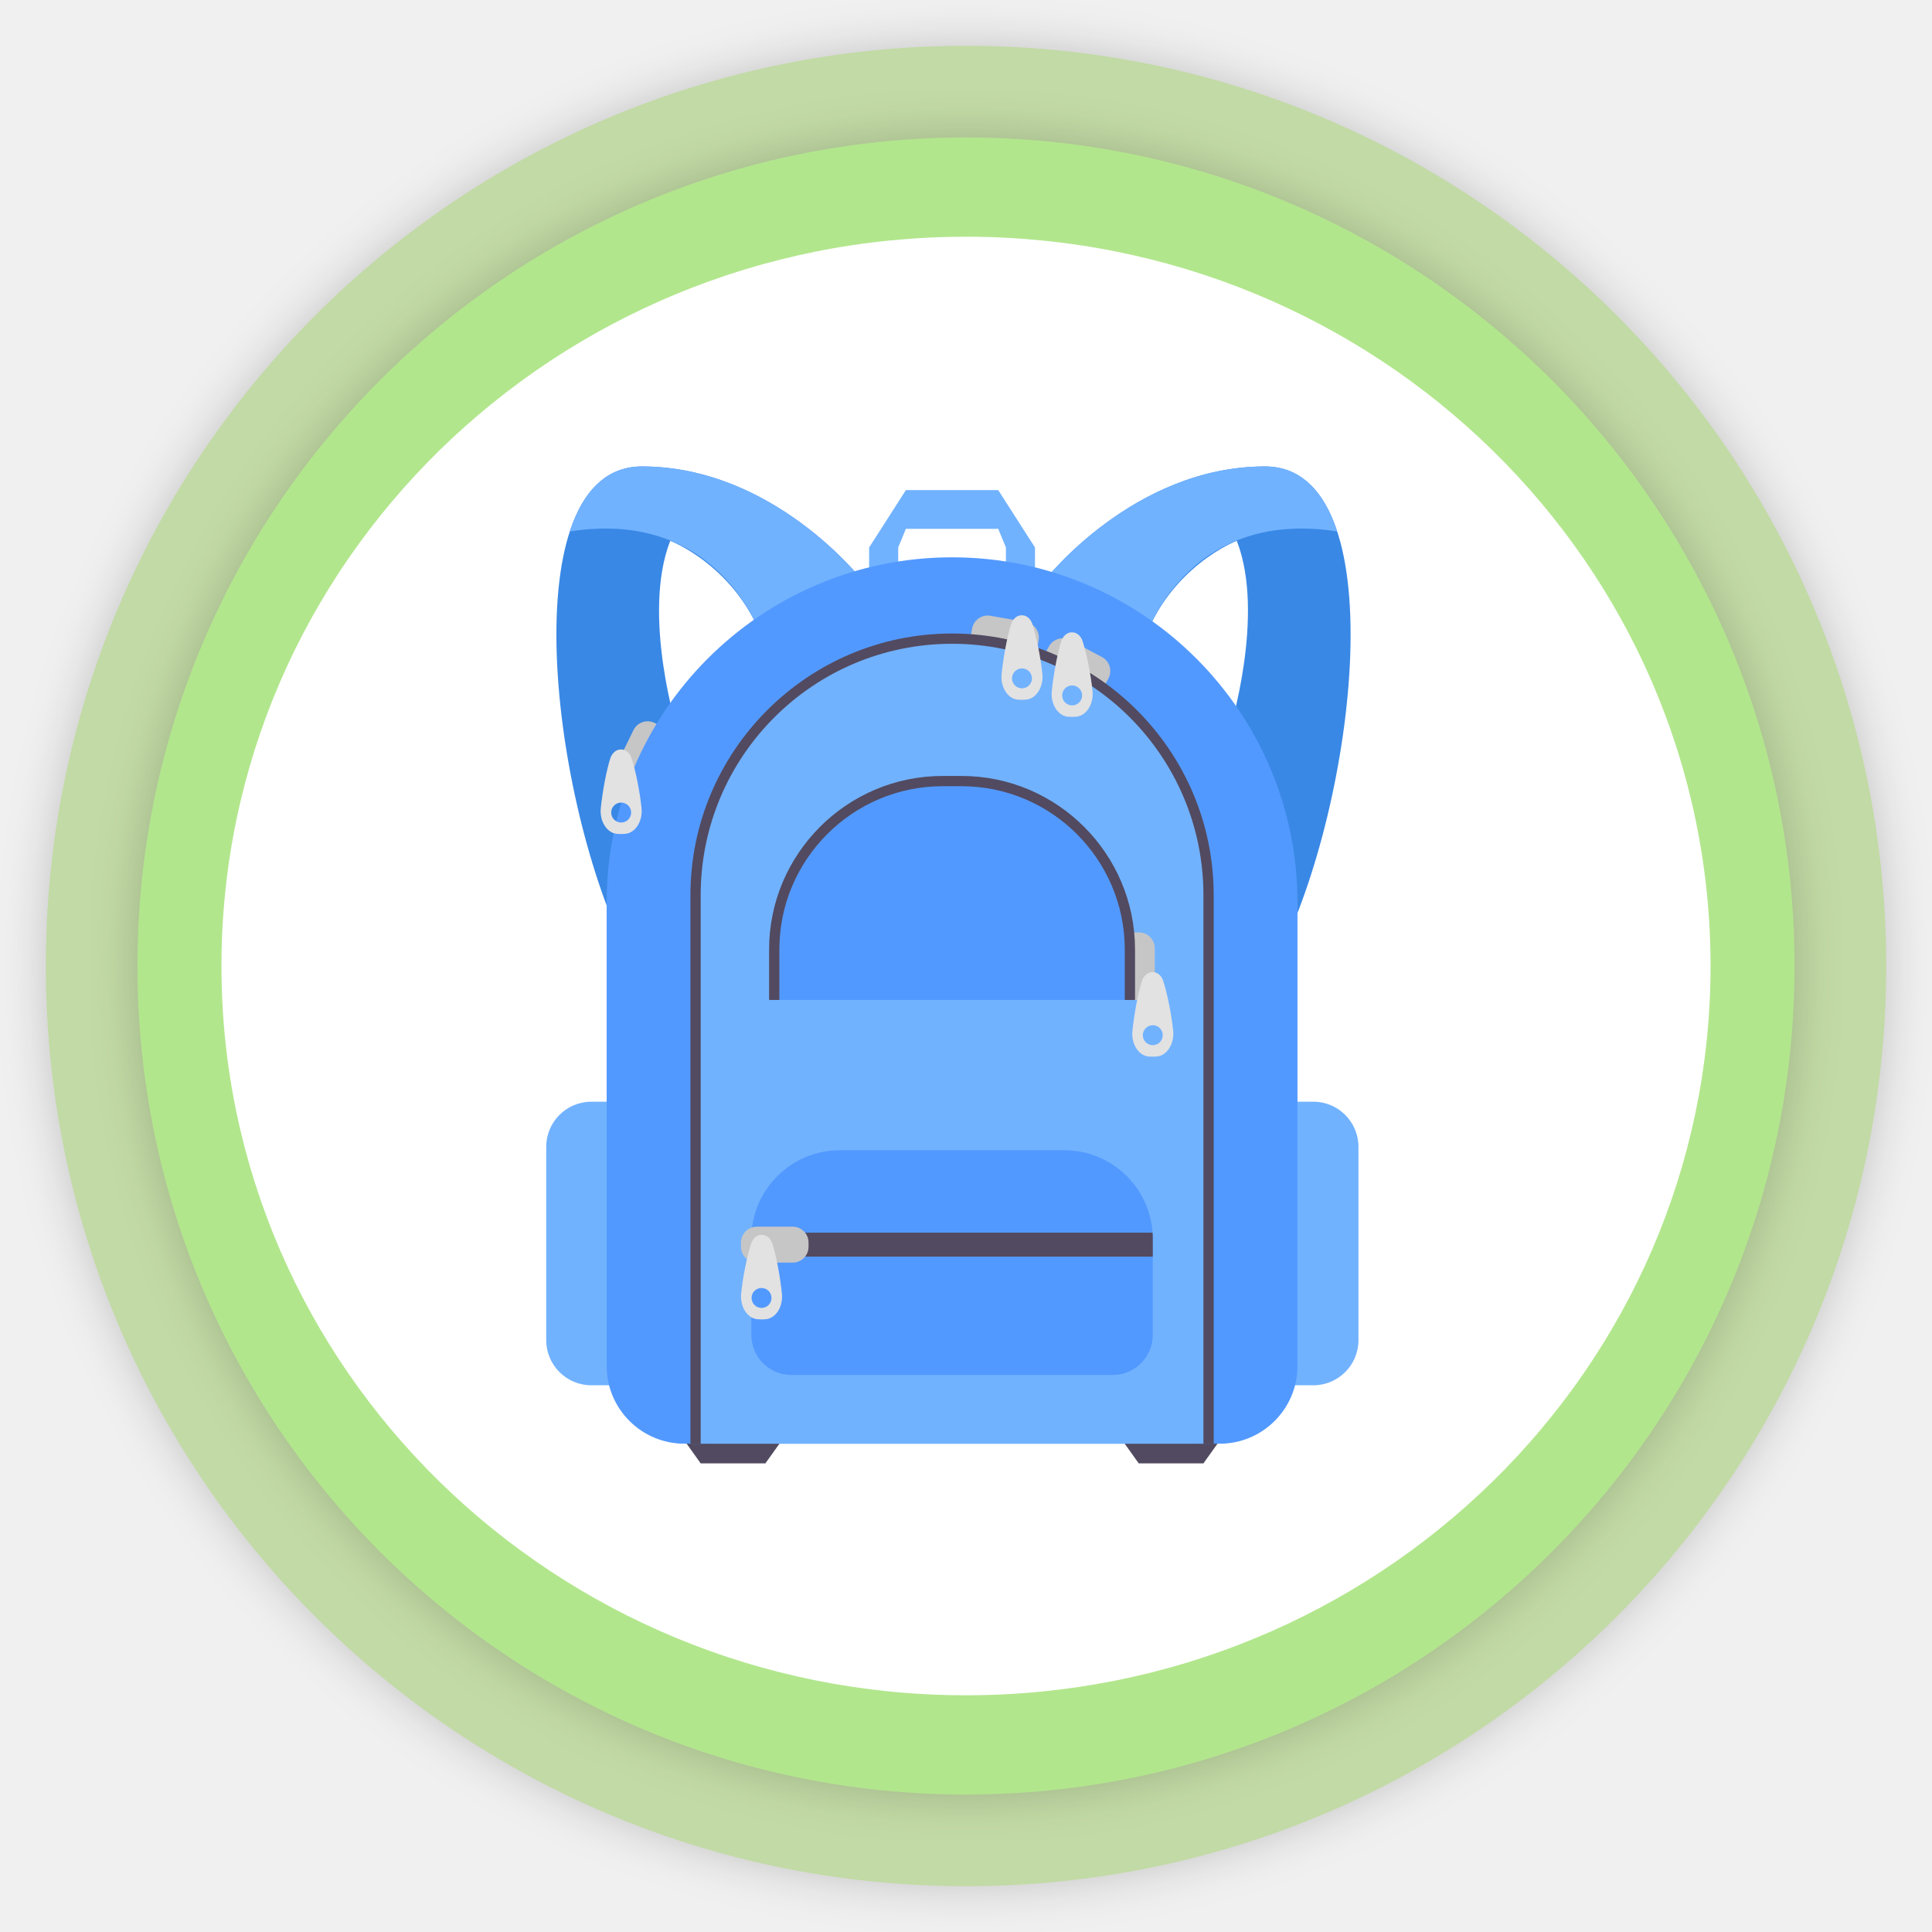
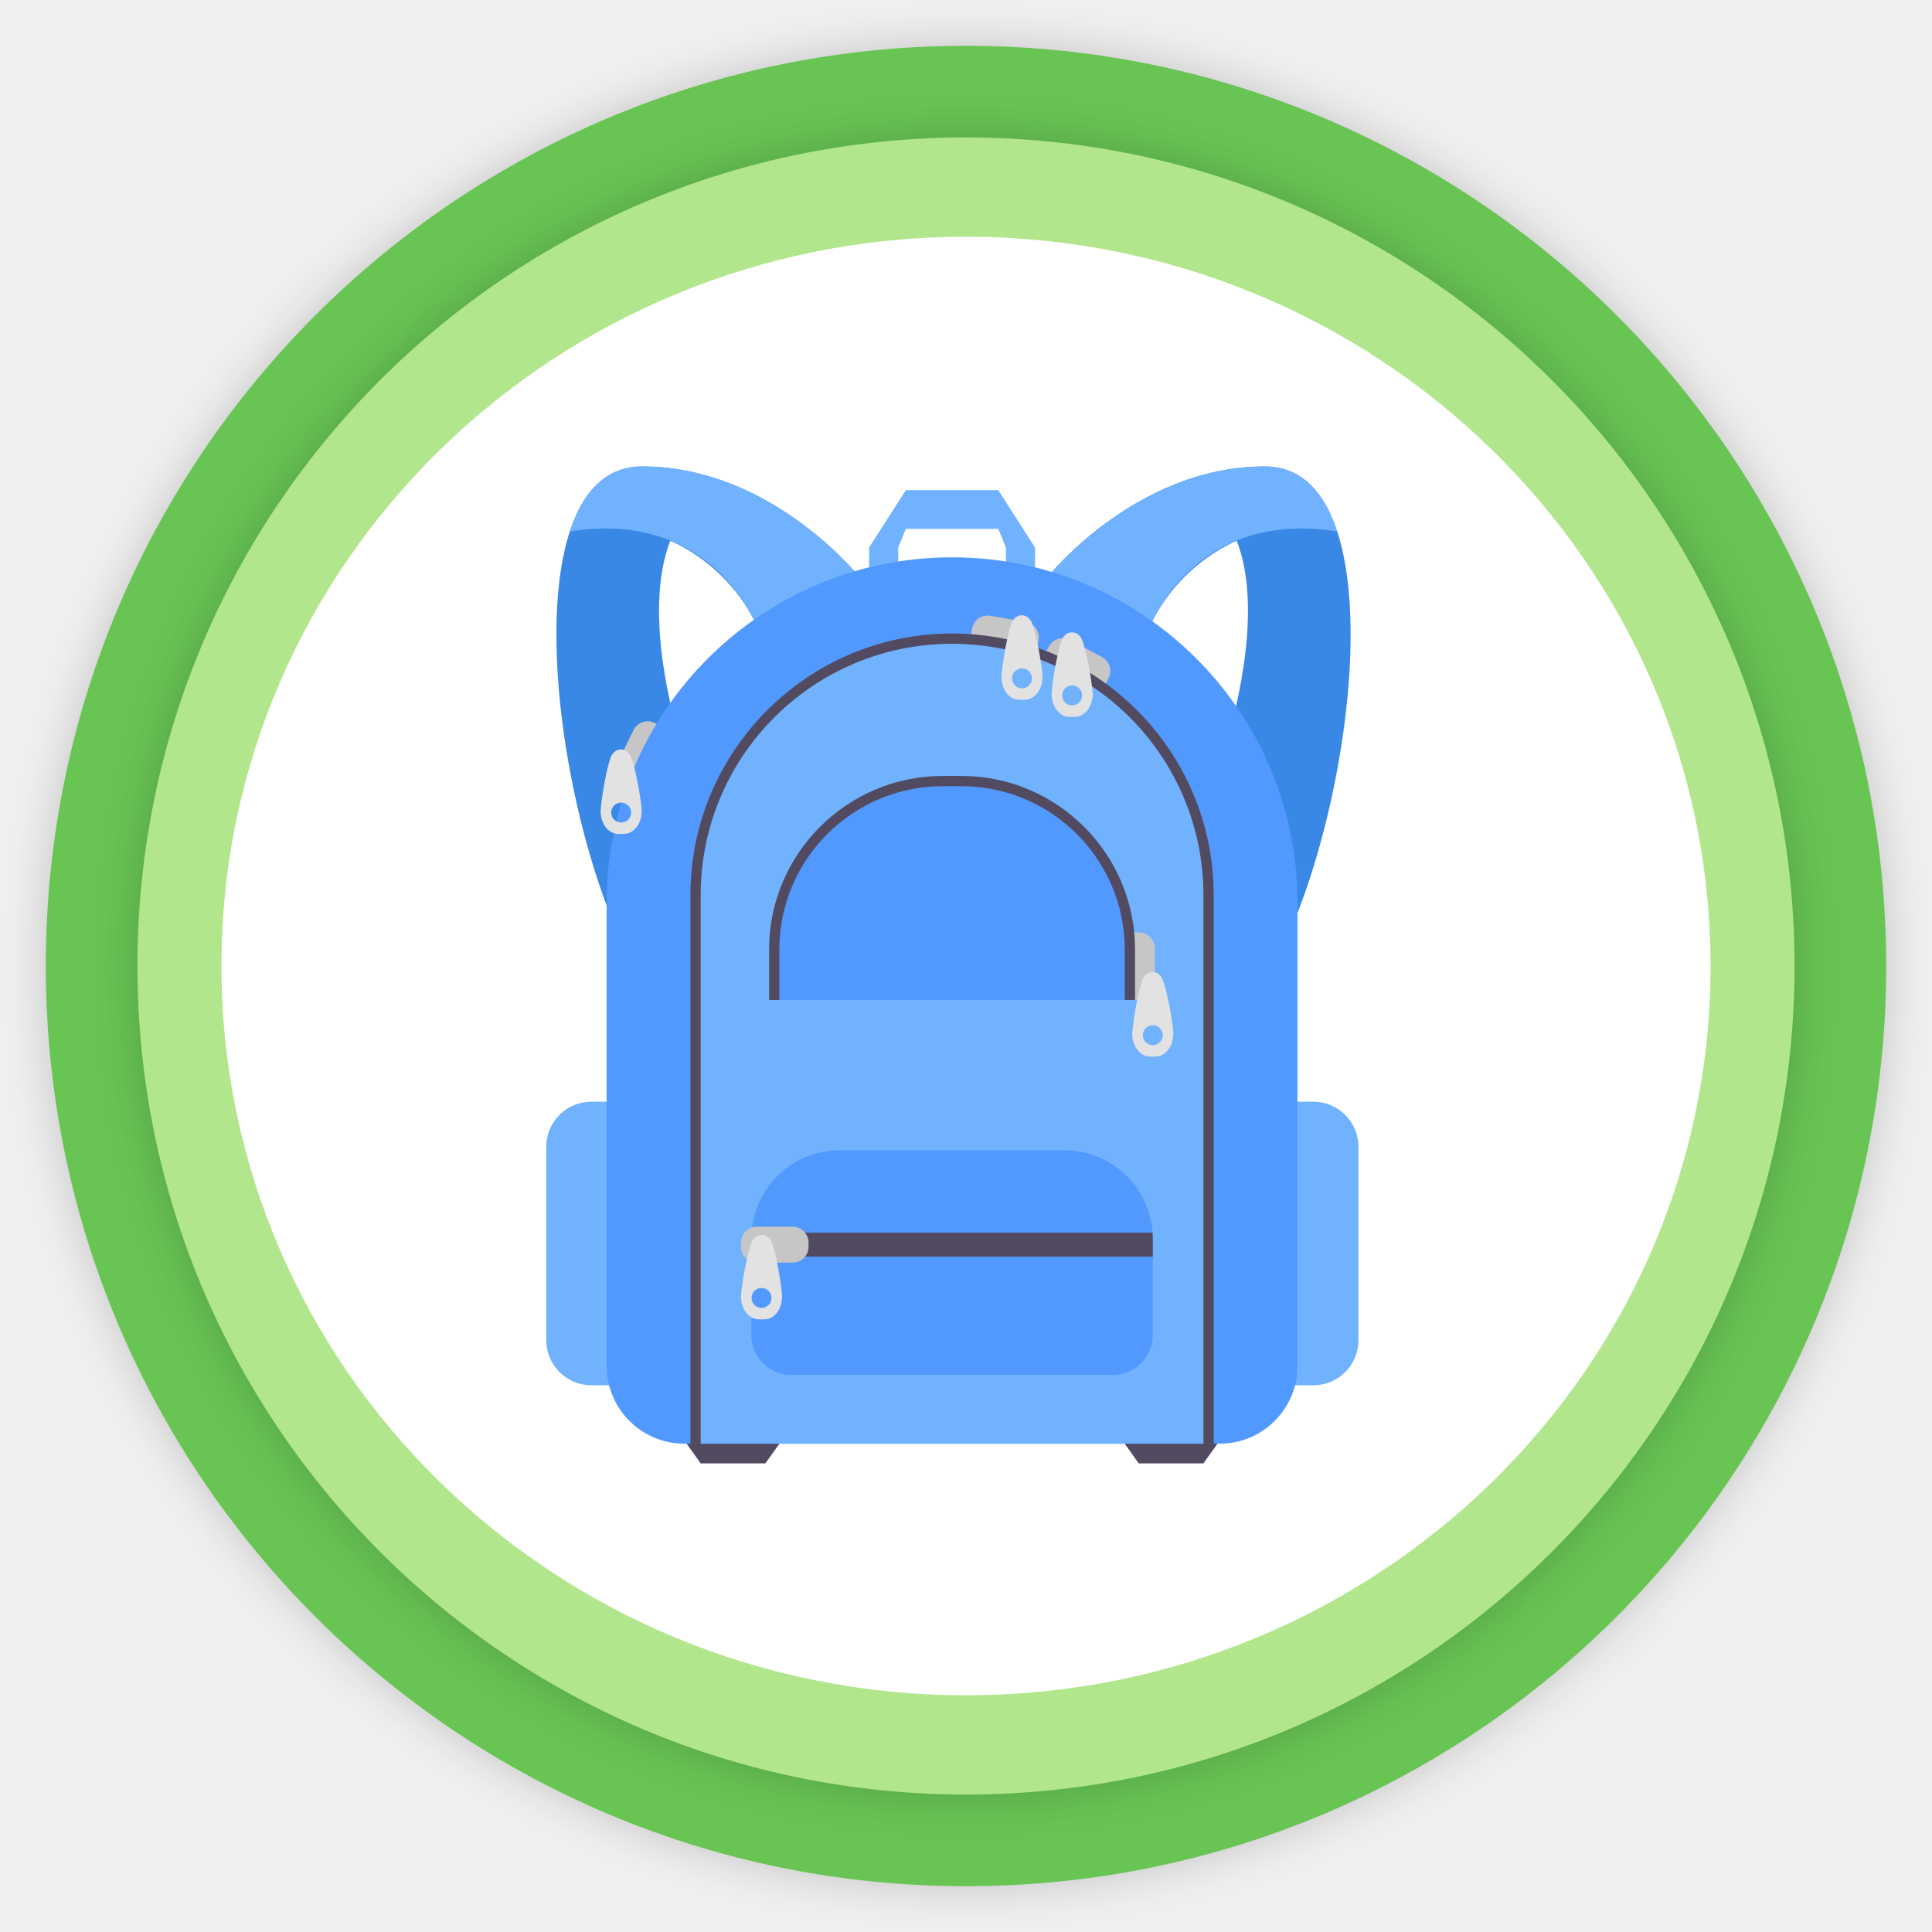
<svg xmlns="http://www.w3.org/2000/svg" width="253" height="253" viewBox="0 0 253 253" fill="none">
  <g filter="url(#filter0_d)">
-     <circle cx="126.5" cy="126.5" r="120.5" fill="#C2DAA5" />
+     <circle cx="126.5" cy="126.5" r="120.5" fill="#68C453" />
  </g>
  <g filter="url(#filter1_d)">
    <circle cx="126.5" cy="126.5" r="108.5" fill="#B2E68D" />
  </g>
  <ellipse cx="126.5" cy="126.5" rx="97.5" ry="95.5" fill="white" />
  <g clip-path="url(#clip0)">
    <path d="M136.835 75.973C136.835 75.973 139.729 72.251 144.778 68.528C149.828 64.805 157.032 61.082 165.654 61.082C174.275 61.082 177.27 72.11 176.822 85.659C176.374 99.206 172.483 115.273 167.333 125.35L164.142 110.626L160.951 95.903C160.951 95.903 162.155 92.068 162.882 87.016C163.61 81.963 163.862 75.694 161.959 70.823C161.959 70.823 159.753 71.657 157.112 73.76C154.471 75.862 151.395 79.232 149.653 84.304L143.244 80.139L136.835 75.973Z" fill="#3988E5" />
    <path d="M175.11 69.594C174.257 66.99 173.072 64.861 171.511 63.384C169.95 61.907 168.012 61.082 165.654 61.082C157.032 61.082 149.828 64.805 144.778 68.528C139.729 72.251 136.835 75.973 136.835 75.973L143.244 80.138L149.653 84.304C149.653 84.304 150.936 79.83 154.76 75.754C158.583 71.678 164.947 68.001 175.11 69.594V69.594Z" fill="#71B2FF" />
    <path d="M112.892 75.973C112.892 75.973 109.998 72.251 104.949 68.528C99.9 64.805 92.695 61.082 84.074 61.082C75.452 61.082 72.457 72.11 72.905 85.659C73.353 99.206 77.244 115.273 82.394 125.35L85.585 110.626L88.776 95.903C88.776 95.903 87.572 92.068 86.844 87.016C86.117 81.963 85.865 75.694 87.768 70.823C87.768 70.823 89.975 71.657 92.615 73.76C95.256 75.862 98.333 79.232 100.074 84.304L106.483 80.139L112.892 75.973Z" fill="#3988E5" />
    <path d="M74.617 69.594C75.47 66.99 76.655 64.861 78.216 63.384C79.777 61.907 81.715 61.082 84.074 61.082C92.695 61.082 99.9 64.805 104.949 68.528C109.998 72.251 112.892 75.973 112.892 75.973L106.483 80.138L100.073 84.304C100.073 84.304 98.791 79.83 94.968 75.754C91.144 71.678 84.78 68.001 74.617 69.594L74.617 69.594Z" fill="#71B2FF" />
    <path d="M135.535 83.585H133.631H131.728V77.639V71.693H133.631H135.535V77.639V83.585Z" fill="#71B2FF" />
    <path d="M117.621 83.585H115.717H113.814V77.639V71.693H115.717H117.621V77.639V83.585Z" fill="#71B2FF" />
    <path d="M118.628 69.255V66.718V64.18H124.674H130.72V66.718V69.255H124.674H118.628Z" fill="#71B2FF" />
    <path d="M113.814 71.693L116.221 67.937L118.628 64.18L119.524 65.213L120.42 66.245L119.524 67.75L118.628 69.255L118.125 70.474L117.621 71.693L116.669 72.838L115.717 73.982L114.766 72.838L113.814 71.693Z" fill="#71B2FF" />
    <path d="M130.72 64.18L133.127 67.937L135.534 71.693L134.685 72.775L133.836 73.858L132.782 72.775L131.727 71.693L131.224 70.474L130.72 69.255L129.899 67.986L129.078 66.718L129.899 65.449L130.72 64.18Z" fill="#71B2FF" />
    <path d="M87.176 97.68L86.145 99.793L85.115 101.906C84.864 102.42 84.428 102.784 83.927 102.956C83.426 103.129 82.859 103.11 82.345 102.859L82.093 102.737L81.842 102.614C81.327 102.363 80.964 101.928 80.791 101.427C80.619 100.925 80.637 100.358 80.888 99.844L81.919 97.731L82.95 95.618C83.201 95.104 83.636 94.74 84.137 94.567C84.638 94.395 85.205 94.414 85.72 94.664L85.971 94.787L86.223 94.91C86.737 95.16 87.1 95.596 87.273 96.097C87.446 96.599 87.427 97.165 87.176 97.68L87.176 97.68Z" fill="#C6C6C6" />
    <path d="M100.229 191.633H95.993H91.757L90.638 190.064L89.518 188.497H95.993H102.469L101.349 190.064L100.229 191.633Z" fill="#524A60" />
    <path d="M157.592 191.633H153.357H149.12L148.001 190.064L146.881 188.497H153.357H159.832L158.712 190.064L157.592 191.633Z" fill="#524A60" />
    <path d="M77.439 181.406H80.082H82.726V162.838V144.271H80.082H77.439C75.807 144.271 74.33 144.932 73.26 146.002C72.191 147.072 71.529 148.549 71.529 150.181V162.838V175.495C71.529 177.128 72.191 178.605 73.26 179.674C74.33 180.745 75.807 181.406 77.439 181.406Z" fill="#71B2FF" />
    <path d="M171.984 181.406H169.341H166.698V162.838V144.271H169.341H171.984C173.616 144.271 175.094 144.932 176.163 146.002C177.232 147.072 177.894 148.549 177.894 150.181V162.838V175.495C177.894 177.128 177.232 178.605 176.163 179.674C175.094 180.745 173.616 181.406 171.984 181.406Z" fill="#71B2FF" />
    <g clip-path="url(#clip1)">
      <g clip-path="url(#clip2)">
        <path d="M169.908 178.868C169.908 181.682 168.768 184.229 166.924 186.073C165.08 187.917 162.533 189.057 159.72 189.057H142.197H124.675H107.152H89.63C86.817 189.057 84.269 187.917 82.425 186.073C80.582 184.229 79.441 181.682 79.441 178.868V166.252V153.636V135.926V118.215C79.441 111.97 80.707 106.02 82.996 100.608C85.285 95.197 88.597 90.323 92.69 86.231C96.783 82.138 101.656 78.826 107.068 76.537C112.479 74.248 118.429 72.982 124.675 72.982C130.92 72.982 136.87 74.248 142.282 76.537C147.693 78.826 152.567 82.138 156.66 86.231C160.752 90.323 164.065 95.197 166.353 100.608C168.643 106.02 169.908 111.97 169.908 118.215V135.926V153.636V166.252L169.908 178.868Z" fill="#5299FF" />
      </g>
    </g>
    <path d="M133.518 86.08L131.202 85.675L128.886 85.271C128.323 85.172 127.853 84.854 127.548 84.421C127.244 83.987 127.104 83.437 127.202 82.873L127.251 82.598L127.299 82.322C127.398 81.759 127.715 81.288 128.149 80.984C128.583 80.679 129.133 80.54 129.696 80.638L132.012 81.043L134.328 81.448C134.891 81.547 135.362 81.864 135.666 82.298C135.971 82.731 136.111 83.282 136.012 83.845L135.964 84.121L135.916 84.397C135.817 84.96 135.5 85.43 135.066 85.735C134.632 86.04 134.082 86.179 133.518 86.08V86.08Z" fill="#C6C6C6" />
    <path d="M142.086 90.188L140.01 89.084L137.934 87.98C137.429 87.711 137.081 87.264 136.926 86.757C136.771 86.25 136.809 85.684 137.077 85.179L137.209 84.932L137.34 84.685C137.609 84.179 138.057 83.831 138.563 83.676C139.071 83.521 139.636 83.559 140.142 83.828L142.218 84.932L144.293 86.035C144.799 86.304 145.147 86.752 145.302 87.259C145.457 87.766 145.419 88.332 145.151 88.836L145.019 89.084L144.888 89.331C144.619 89.836 144.171 90.184 143.665 90.339C143.158 90.495 142.591 90.456 142.086 90.188V90.188Z" fill="#C6C6C6" />
    <path d="M158.936 189.057H157.593H156.249V153.139V117.221C156.249 108.517 152.708 100.623 146.991 94.906C141.273 89.188 133.38 85.647 124.675 85.647C115.97 85.647 108.077 89.188 102.359 94.906C96.642 100.623 93.101 108.517 93.101 117.221V153.139V189.057H91.757H90.414V153.139V117.221C90.414 107.775 94.256 99.21 100.46 93.006C106.664 86.802 115.229 82.96 124.675 82.96C134.121 82.96 142.686 86.802 148.89 93.006C155.094 99.21 158.936 107.775 158.936 117.221V153.139L158.936 189.057Z" fill="#524A60" />
    <path d="M157.592 189.057H124.674H91.757V153.139V117.222C91.757 108.131 95.442 99.902 101.399 93.945C107.355 87.989 115.585 84.304 124.674 84.304C133.764 84.304 141.994 87.989 147.951 93.945C153.908 99.902 157.592 108.131 157.592 117.222V153.139V189.057Z" fill="#71B2FF" />
    <path fill-rule="evenodd" clip-rule="evenodd" d="M136.498 88.237C136.386 87.154 136.194 85.938 135.964 84.788C135.734 83.638 135.466 82.554 135.2 81.736C135.087 81.388 134.9 81.102 134.669 80.9C134.438 80.699 134.162 80.582 133.872 80.576C133.849 80.575 133.827 80.575 133.804 80.575C133.782 80.575 133.759 80.576 133.736 80.576C133.441 80.584 133.163 80.704 132.93 80.913C132.697 81.121 132.51 81.416 132.398 81.77C132.143 82.57 131.892 83.639 131.676 84.785C131.46 85.931 131.278 87.154 131.163 88.26C131.074 89.109 131.272 89.919 131.656 90.532C132.04 91.145 132.611 91.561 133.269 91.623C133.455 91.64 133.644 91.649 133.832 91.648C134.02 91.647 134.209 91.637 134.394 91.618C135.055 91.551 135.625 91.131 136.008 90.516C136.391 89.901 136.587 89.09 136.498 88.237ZM133.831 90.141C133.47 90.141 133.144 89.994 132.907 89.758C132.671 89.522 132.524 89.195 132.524 88.834C132.524 88.474 132.671 88.147 132.907 87.911C133.144 87.675 133.47 87.528 133.831 87.528C134.191 87.528 134.518 87.675 134.754 87.911C134.991 88.147 135.137 88.474 135.137 88.834C135.137 89.195 134.991 89.522 134.754 89.758C134.518 89.994 134.191 90.141 133.831 90.141Z" fill="#E2E2E2" />
    <path fill-rule="evenodd" clip-rule="evenodd" d="M143.068 90.469C142.955 89.386 142.763 88.17 142.533 87.02C142.303 85.87 142.035 84.786 141.769 83.967C141.656 83.62 141.469 83.334 141.238 83.132C141.007 82.931 140.731 82.814 140.441 82.808C140.418 82.807 140.396 82.807 140.373 82.807C140.35 82.807 140.327 82.807 140.305 82.808C140.01 82.815 139.731 82.937 139.499 83.145C139.266 83.353 139.079 83.648 138.966 84.002C138.712 84.802 138.461 85.871 138.245 87.017C138.029 88.163 137.847 89.386 137.732 90.492C137.643 91.341 137.841 92.15 138.225 92.764C138.609 93.376 139.18 93.793 139.838 93.855C140.024 93.873 140.212 93.881 140.401 93.88C140.589 93.879 140.778 93.869 140.963 93.85C141.624 93.782 142.194 93.363 142.577 92.748C142.96 92.133 143.156 91.321 143.068 90.469ZM140.4 92.373C140.039 92.373 139.712 92.226 139.476 91.99C139.24 91.754 139.093 91.427 139.093 91.066C139.093 90.706 139.24 90.379 139.476 90.143C139.712 89.906 140.039 89.76 140.4 89.76C140.76 89.76 141.087 89.906 141.323 90.143C141.56 90.379 141.706 90.706 141.706 91.066C141.706 91.427 141.56 91.754 141.323 91.99C141.087 92.226 140.76 92.373 140.4 92.373Z" fill="#E2E2E2" />
    <path d="M146.517 128.877V126.525V124.174C146.517 123.602 146.749 123.084 147.124 122.709C147.499 122.335 148.017 122.103 148.589 122.103H148.869H149.149C149.72 122.103 150.238 122.335 150.613 122.709C150.988 123.084 151.22 123.602 151.22 124.174V126.525V128.877C151.22 129.449 150.988 129.966 150.613 130.341C150.238 130.716 149.72 130.948 149.149 130.948H148.869H148.589C148.017 130.948 147.499 130.716 147.124 130.341C146.749 129.966 146.517 129.449 146.517 128.877Z" fill="#C6C6C6" />
    <path fill-rule="evenodd" clip-rule="evenodd" d="M153.628 134.962C153.515 133.88 153.324 132.664 153.093 131.514C152.863 130.364 152.595 129.28 152.329 128.461C152.216 128.114 152.029 127.828 151.798 127.626C151.567 127.425 151.292 127.308 151.001 127.302C150.978 127.301 150.956 127.301 150.933 127.301C150.911 127.301 150.888 127.302 150.865 127.302C150.57 127.31 150.292 127.431 150.059 127.639C149.826 127.847 149.639 128.141 149.527 128.496C149.272 129.296 149.022 130.365 148.805 131.511C148.589 132.657 148.407 133.88 148.292 134.986C148.203 135.835 148.401 136.645 148.785 137.258C149.17 137.871 149.74 138.287 150.398 138.349C150.584 138.367 150.772 138.375 150.961 138.374C151.149 138.373 151.338 138.363 151.523 138.344C152.184 138.277 152.754 137.858 153.137 137.242C153.52 136.627 153.716 135.815 153.628 134.962H153.628ZM150.96 136.867C150.599 136.867 150.273 136.721 150.036 136.484C149.8 136.248 149.654 135.921 149.654 135.561C149.654 135.2 149.8 134.873 150.036 134.637C150.273 134.401 150.599 134.254 150.96 134.254C151.321 134.254 151.647 134.401 151.884 134.637C152.12 134.873 152.266 135.2 152.266 135.561C152.266 135.921 152.12 136.248 151.884 136.484C151.647 136.721 151.321 136.867 150.96 136.867Z" fill="#E2E2E2" />
    <path d="M145.716 180.062H124.674H103.633C102.185 180.062 100.874 179.475 99.925 178.526C98.976 177.577 98.389 176.266 98.389 174.818V168.516V162.215C98.389 159.014 99.686 156.117 101.784 154.02C103.88 151.923 106.777 150.626 109.978 150.626H124.674H139.371C142.571 150.626 145.468 151.923 147.565 154.02C149.662 156.117 150.96 159.014 150.96 162.215V168.516V174.818C150.96 176.266 150.373 177.577 149.424 178.526C148.475 179.475 147.164 180.062 145.716 180.062H145.716Z" fill="#5299FF" />
    <path d="M147.963 130.948H124.675H101.386V127.645V124.342C101.386 118.251 103.855 112.737 107.846 108.745C111.838 104.754 117.352 102.285 123.443 102.285H124.675H125.906C131.997 102.285 137.511 104.754 141.503 108.745C145.494 112.737 147.963 118.251 147.963 124.342V127.645L147.963 130.948Z" fill="#5299FF" />
    <path d="M148.635 130.948H147.963H147.291V127.645V124.342C147.291 118.446 144.893 113.099 141.021 109.228C137.148 105.355 131.802 102.956 125.906 102.956H124.674H123.443C117.547 102.956 112.201 105.355 108.328 109.228C104.456 113.099 102.058 118.446 102.058 124.342V127.645V130.948H101.386H100.714V127.645V124.342C100.714 118.075 103.263 112.394 107.379 108.278C111.494 104.162 117.177 101.613 123.443 101.613H124.674H125.906C132.172 101.613 137.855 104.162 141.97 108.278C146.086 112.394 148.635 118.075 148.635 124.342V127.645L148.635 130.948Z" fill="#524A60" />
    <path fill-rule="evenodd" clip-rule="evenodd" d="M84.01 105.808C83.898 104.725 83.706 103.509 83.476 102.359C83.246 101.209 82.978 100.125 82.712 99.307C82.599 98.959 82.412 98.673 82.181 98.471C81.95 98.27 81.674 98.153 81.384 98.147C81.362 98.146 81.339 98.146 81.316 98.146C81.293 98.146 81.27 98.146 81.248 98.147C80.953 98.154 80.674 98.276 80.442 98.484C80.209 98.692 80.022 98.987 79.909 99.341C79.655 100.141 79.404 101.21 79.188 102.356C78.972 103.502 78.79 104.725 78.675 105.831C78.586 106.68 78.784 107.49 79.168 108.103C79.552 108.716 80.123 109.132 80.781 109.194C80.966 109.211 81.155 109.22 81.344 109.219C81.532 109.218 81.721 109.208 81.906 109.189C82.567 109.121 83.137 108.702 83.52 108.087C83.903 107.472 84.099 106.66 84.01 105.808V105.808ZM81.343 107.712C80.982 107.712 80.656 107.565 80.419 107.329C80.183 107.093 80.036 106.766 80.036 106.406C80.036 106.045 80.183 105.719 80.419 105.482C80.656 105.245 80.982 105.099 81.343 105.099C81.703 105.099 82.03 105.245 82.266 105.482C82.503 105.719 82.649 106.045 82.649 106.406C82.649 106.766 82.503 107.093 82.266 107.329C82.03 107.565 81.703 107.712 81.343 107.712Z" fill="#E2E2E2" />
    <path d="M98.389 162.215V163.387V164.559H124.674H150.959V163.387V162.215C150.959 162.082 150.956 161.95 150.951 161.818C150.946 161.686 150.939 161.555 150.93 161.424H124.674H98.419C98.41 161.555 98.403 161.686 98.398 161.818C98.392 161.95 98.389 162.082 98.389 162.215H98.389Z" fill="#524A60" />
    <path d="M99.106 165.342H101.458H103.809C104.381 165.342 104.899 165.11 105.274 164.736C105.649 164.361 105.88 163.843 105.88 163.271V162.991V162.711C105.88 162.139 105.649 161.621 105.274 161.247C104.899 160.872 104.381 160.64 103.809 160.64H101.458H99.106C98.534 160.64 98.017 160.872 97.642 161.247C97.267 161.621 97.035 162.139 97.035 162.711V162.991V163.271C97.035 163.843 97.267 164.361 97.642 164.736C98.017 165.11 98.534 165.342 99.106 165.342Z" fill="#C6C6C6" />
    <path fill-rule="evenodd" clip-rule="evenodd" d="M99.16 172.754C99.346 172.773 99.534 172.782 99.723 172.783C99.911 172.785 100.1 172.776 100.286 172.759C100.943 172.696 101.514 172.28 101.898 171.667C102.282 171.055 102.48 170.245 102.391 169.395C102.276 168.29 102.095 167.066 101.879 165.921C101.662 164.774 101.411 163.705 101.157 162.906C101.044 162.551 100.857 162.256 100.625 162.049C100.392 161.841 100.114 161.719 99.818 161.712C99.796 161.711 99.773 161.711 99.75 161.711C99.728 161.711 99.705 161.711 99.683 161.712C99.392 161.718 99.117 161.834 98.885 162.036C98.654 162.237 98.467 162.524 98.355 162.871C98.089 163.689 97.82 164.774 97.59 165.923C97.36 167.073 97.168 168.29 97.056 169.372C96.968 170.226 97.164 171.036 97.547 171.652C97.93 172.267 98.5 172.686 99.16 172.754ZM98.417 169.97C98.417 169.609 98.564 169.283 98.8 169.046C99.037 168.81 99.363 168.664 99.724 168.664C100.084 168.664 100.411 168.81 100.648 169.046C100.884 169.283 101.03 169.609 101.03 169.97C101.03 170.33 100.884 170.657 100.648 170.894C100.411 171.13 100.084 171.276 99.724 171.276C99.363 171.276 99.037 171.13 98.8 170.894C98.564 170.657 98.417 170.33 98.417 169.97Z" fill="#E2E2E2" />
  </g>
  <defs>
    <filter id="filter0_d" x="0" y="0" width="253" height="253" filterUnits="userSpaceOnUse" color-interpolation-filters="sRGB">
      <feFlood flood-opacity="0" result="BackgroundImageFix" />
      <feColorMatrix in="SourceAlpha" type="matrix" values="0 0 0 0 0 0 0 0 0 0 0 0 0 0 0 0 0 0 127 0" />
      <feOffset />
      <feGaussianBlur stdDeviation="3" />
      <feColorMatrix type="matrix" values="0 0 0 0 0 0 0 0 0 0 0 0 0 0 0 0 0 0 0.184 0" />
      <feBlend mode="normal" in2="BackgroundImageFix" result="effect1_dropShadow" />
      <feBlend mode="normal" in="SourceGraphic" in2="effect1_dropShadow" result="shape" />
    </filter>
    <filter id="filter1_d" x="12" y="12" width="229" height="229" filterUnits="userSpaceOnUse" color-interpolation-filters="sRGB">
      <feFlood flood-opacity="0" result="BackgroundImageFix" />
      <feColorMatrix in="SourceAlpha" type="matrix" values="0 0 0 0 0 0 0 0 0 0 0 0 0 0 0 0 0 0 127 0" />
      <feOffset />
      <feGaussianBlur stdDeviation="3" />
      <feColorMatrix type="matrix" values="0 0 0 0 0 0 0 0 0 0 0 0 0 0 0 0 0 0 0.184 0" />
      <feBlend mode="normal" in2="BackgroundImageFix" result="effect1_dropShadow" />
      <feBlend mode="normal" in="SourceGraphic" in2="effect1_dropShadow" result="shape" />
    </filter>
    <clipPath id="clip0">
      <rect width="106.365" height="130.551" fill="white" transform="translate(71.5291 61.082)" />
    </clipPath>
    <clipPath id="clip1">
      <rect width="90.467" height="116.075" fill="white" transform="translate(79.4412 72.982)" />
    </clipPath>
    <clipPath id="clip2">
      <rect width="90.467" height="116.075" fill="white" transform="translate(79.4412 72.982)" />
    </clipPath>
  </defs>
</svg>
